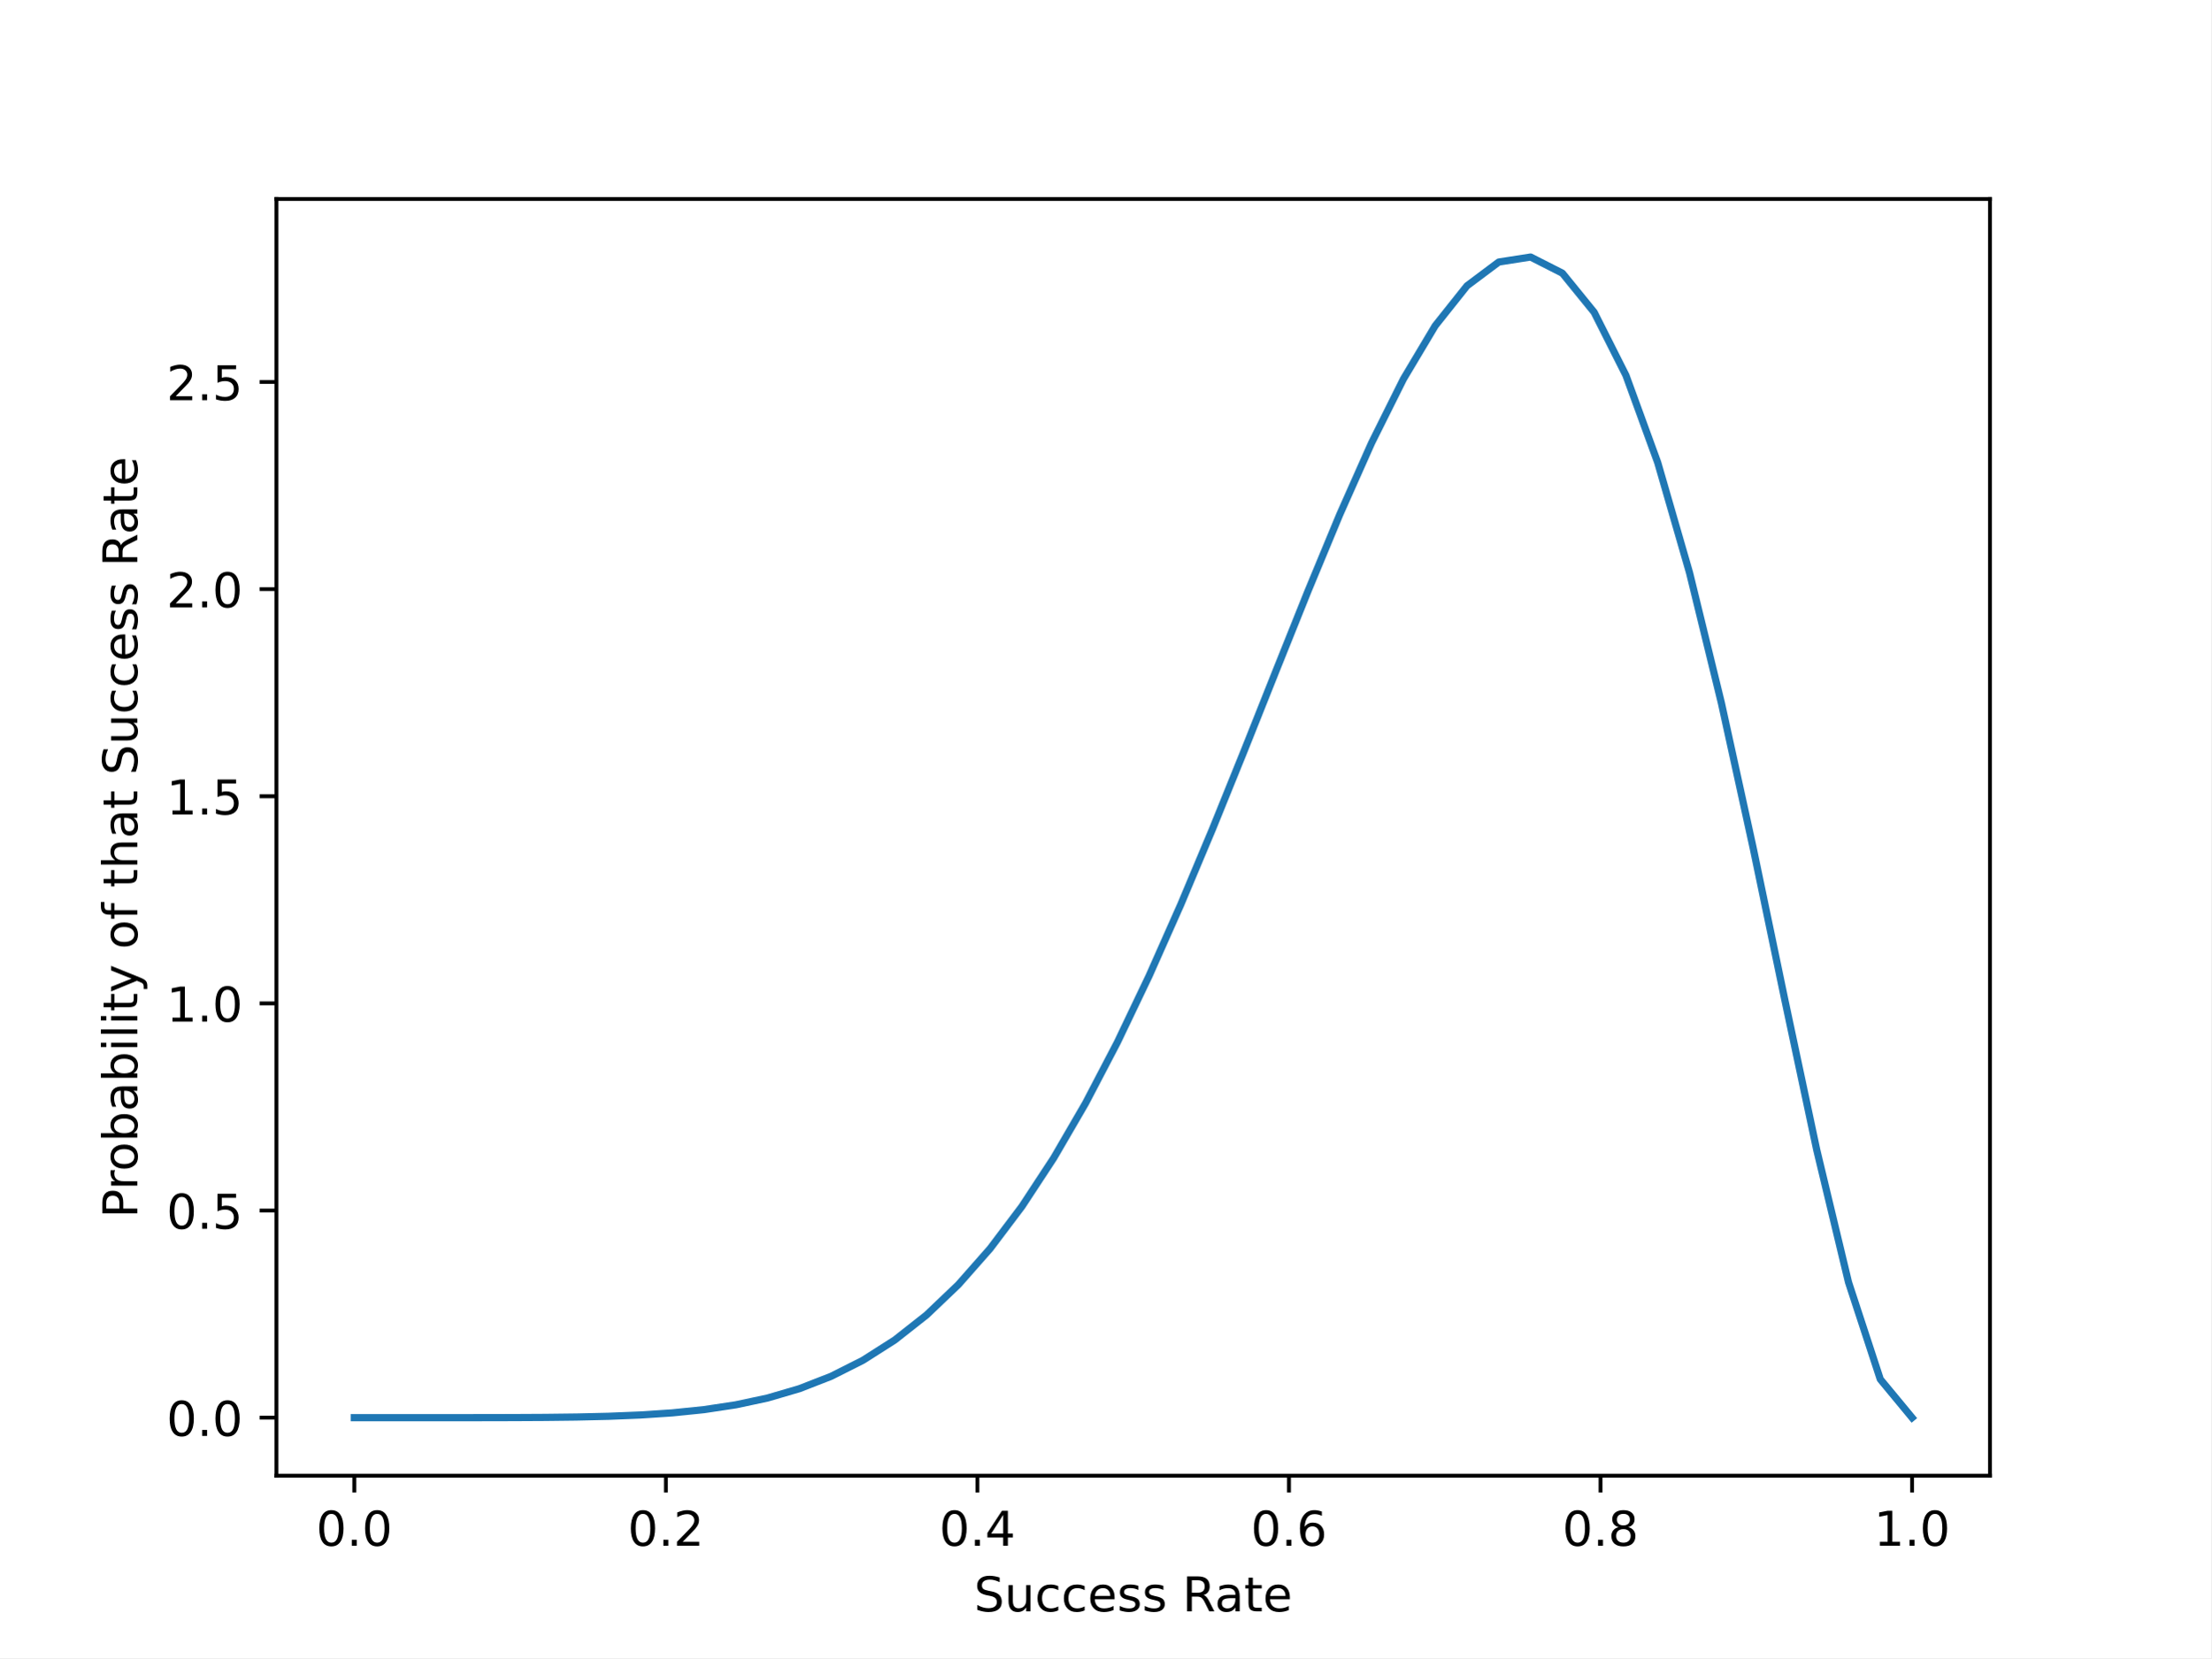
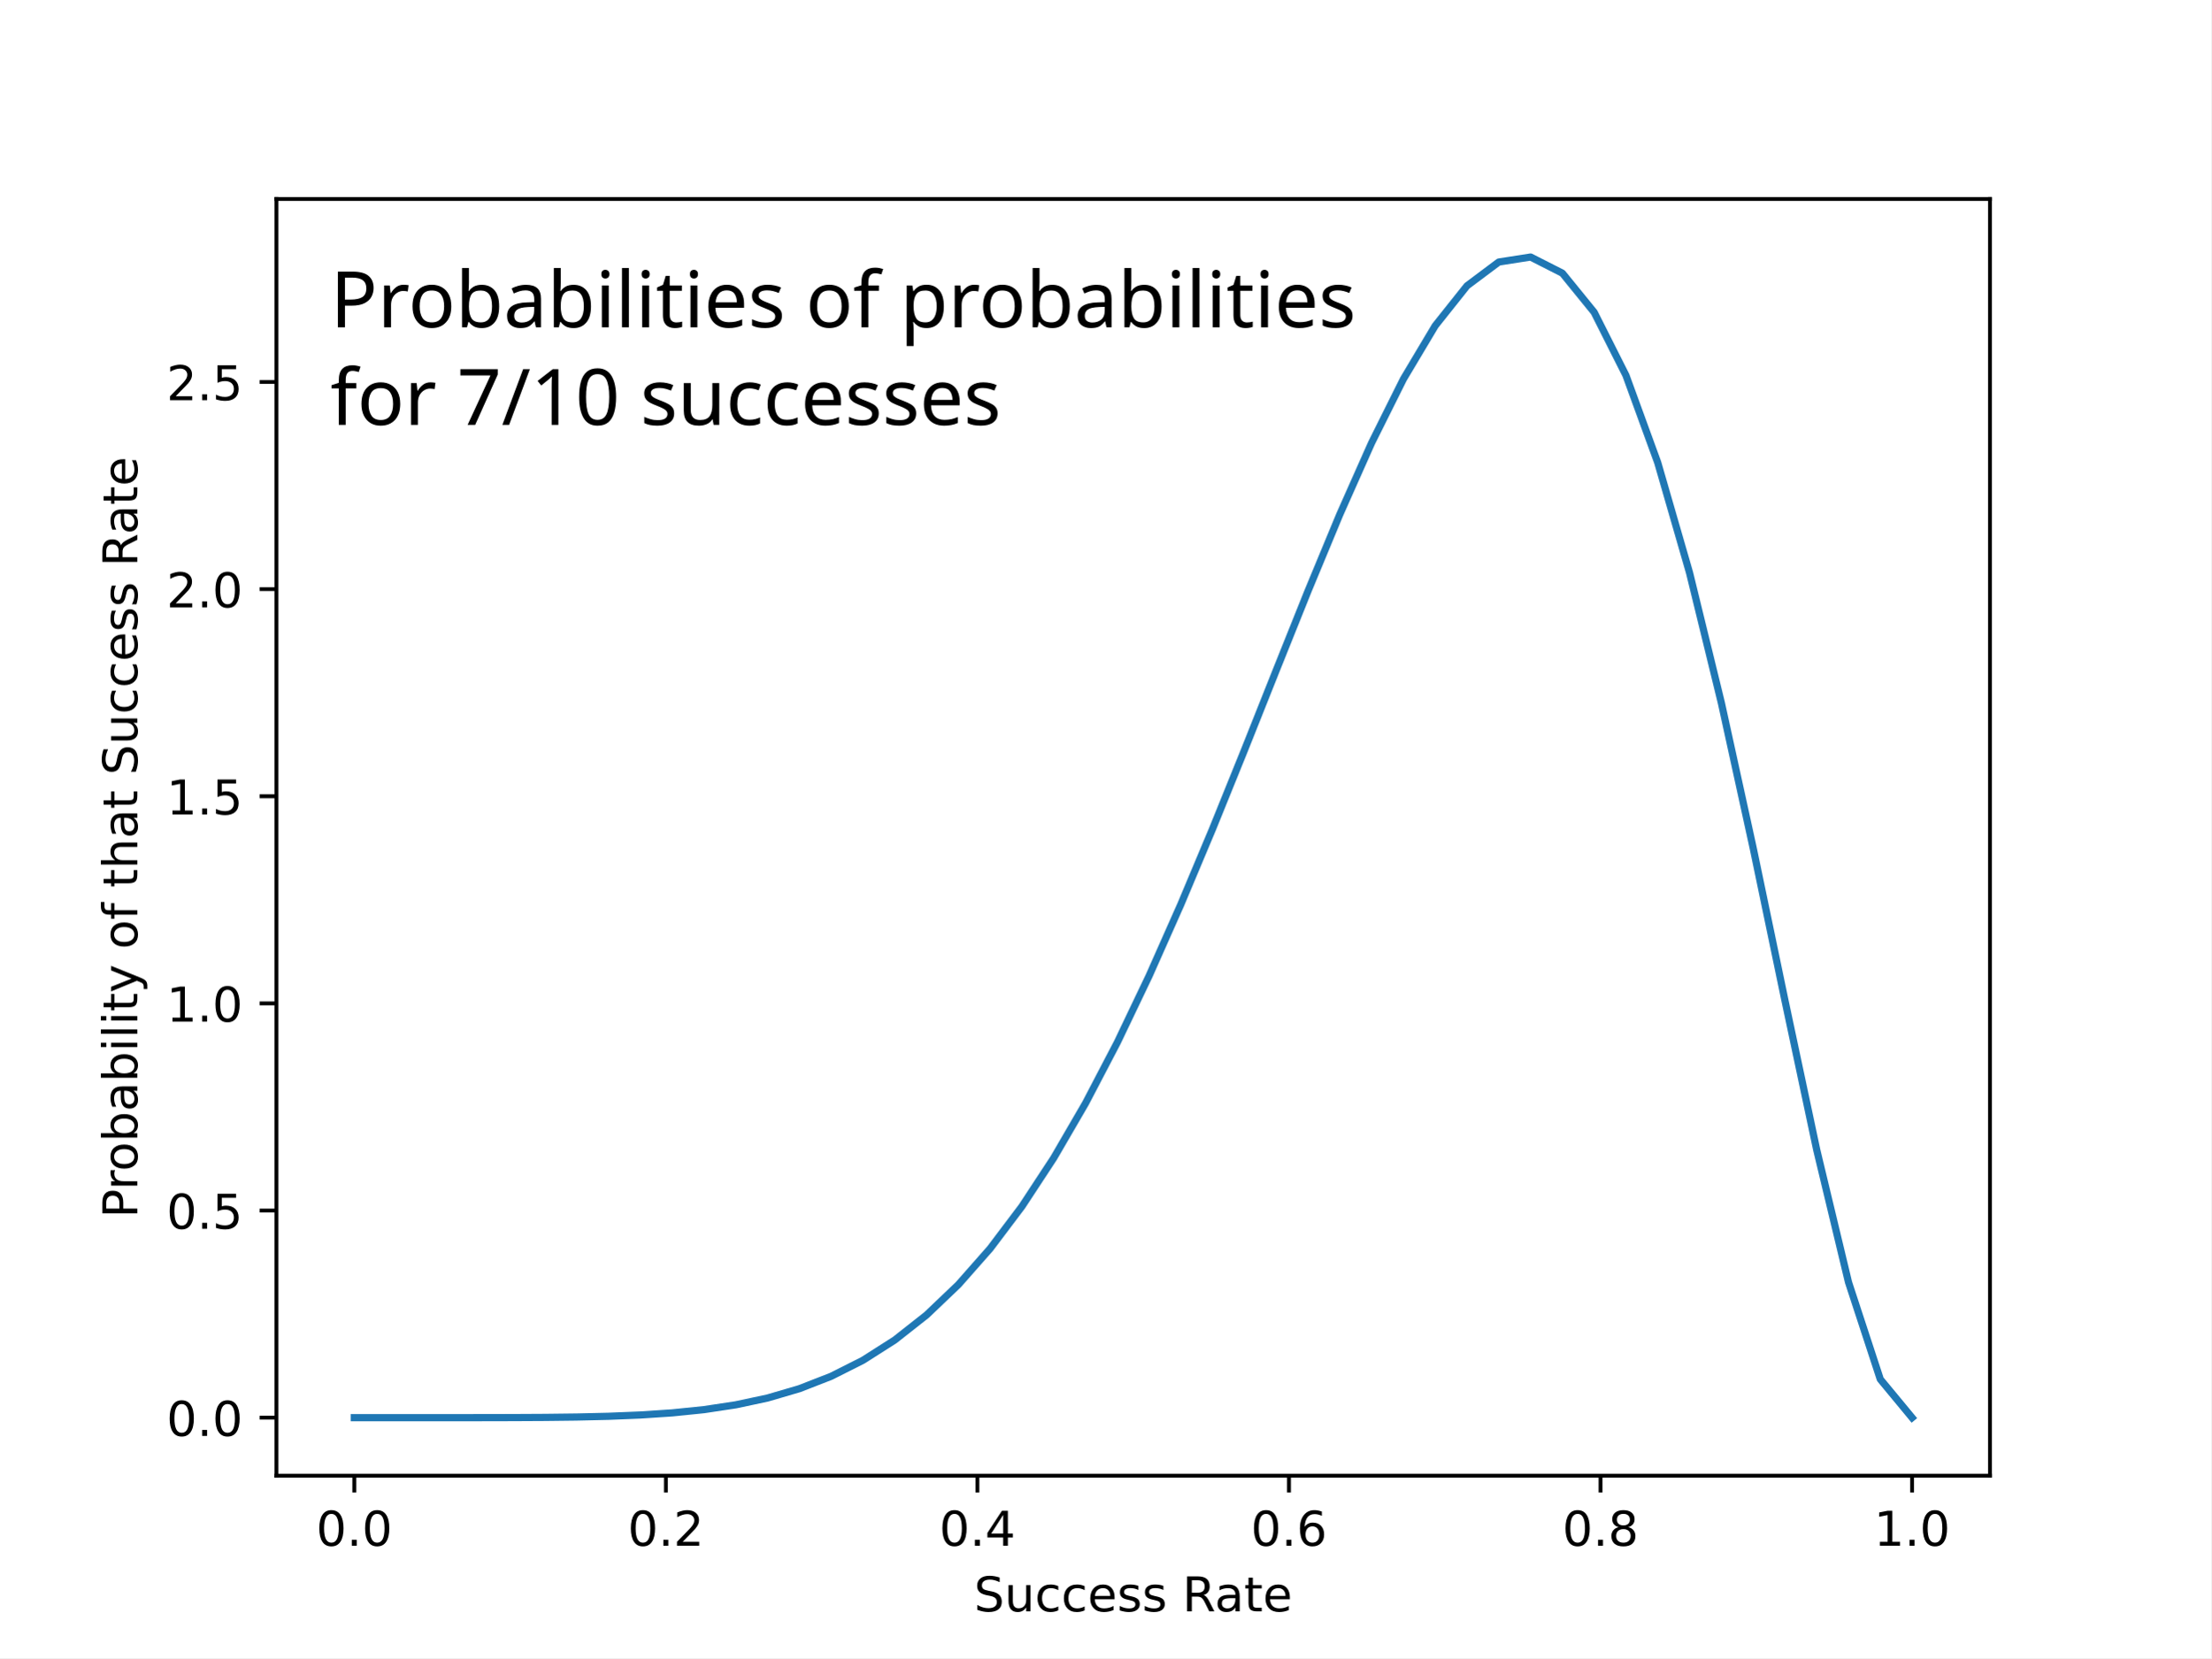
- <svg xmlns="http://www.w3.org/2000/svg" xmlns:xlink="http://www.w3.org/1999/xlink" width="460.8pt" height="345.6pt" viewBox="0 0 460.8 345.6" version="1.1">
-   <defs>
-     <style type="text/css">*{stroke-linejoin: round; stroke-linecap: butt}</style>
+ <svg xmlns="http://www.w3.org/2000/svg" xmlns:xlink="http://www.w3.org/1999/xlink" width="460.8pt" height="345.6pt" viewBox="0 0 460.8 345.6" version="1.1" id="svg97">
+   <defs id="defs1">
+     <style type="text/css" id="style1">*{stroke-linejoin: round; stroke-linecap: butt}</style>
  </defs>
  <g id="figure_1">
    <g id="patch_1">
-       <path d="M 0 345.6  L 460.8 345.6  L 460.8 0  L 0 0  z " style="fill: #ffffff" />
+       <path d="M 0 345.6  L 460.8 345.6  L 460.8 0  L 0 0  z " style="fill: #ffffff" id="path1" />
    </g>
    <g id="axes_1">
      <g id="patch_2">
-         <path d="M 57.6 307.584  L 414.72 307.584  L 414.72 41.472  L 57.6 41.472  z " style="fill: #ffffff" />
+         <path d="M 57.6 307.584  L 414.72 307.584  L 414.72 41.472  L 57.6 41.472  z " style="fill: #ffffff" id="path2" />
      </g>
      <g id="matplotlib.axis_1">
        <g id="xtick_1">
          <g id="line2d_1">
-             <defs>
-               <path id="m07828ac12e" d="M 0 0  L 0 3.5  " style="stroke: #000000; stroke-width: 0.8" />
+             <defs id="defs2">
+               <path id="m0aa35a097b" d="M 0 0  L 0 3.5  " style="stroke: #000000; stroke-width: 0.8" />
            </defs>
-             <g>
-               <use xlink:href="#m07828ac12e" x="73.833" y="307.584" style="stroke: #000000; stroke-width: 0.8" />
+             <g id="g2">
+               <use xlink:href="#m0aa35a097b" x="73.833" y="307.584" style="stroke: #000000; stroke-width: 0.8" id="use2" />
            </g>
          </g>
          <g id="text_1">
-             <g transform="translate(65.88116 322.1824) scale(0.1 -0.1)">
-               <defs>
+             <g transform="translate(65.88116 322.1824) scale(0.1 -0.1)" id="g5">
+               <defs id="defs3">
                <path id="DejaVuSans-30" d="M 2034 4250  Q 1547 4250 1301 3770  Q 1056 3291 1056 2328  Q 1056 1369 1301 889  Q 1547 409 2034 409  Q 2525 409 2770 889  Q 3016 1369 3016 2328  Q 3016 3291 2770 3770  Q 2525 4250 2034 4250  z M 2034 4750  Q 2819 4750 3233 4129  Q 3647 3509 3647 2328  Q 3647 1150 3233 529  Q 2819 -91 2034 -91  Q 1250 -91 836 529  Q 422 1150 422 2328  Q 422 3509 836 4129  Q 1250 4750 2034 4750  z " transform="scale(0.015625)" />
                <path id="DejaVuSans-2e" d="M 684 794  L 1344 794  L 1344 0  L 684 0  L 684 794  z " transform="scale(0.015625)" />
              </defs>
-               <use xlink:href="#DejaVuSans-30" />
-               <use xlink:href="#DejaVuSans-2e" transform="translate(63.62305 0)" />
-               <use xlink:href="#DejaVuSans-30" transform="translate(95.41016 0)" />
+               <use xlink:href="#DejaVuSans-30" id="use3" />
+               <use xlink:href="#DejaVuSans-2e" transform="translate(63.62305 0)" id="use4" />
+               <use xlink:href="#DejaVuSans-30" transform="translate(95.41016 0)" id="use5" />
            </g>
          </g>
        </g>
        <g id="xtick_2">
          <g id="line2d_2">
-             <g>
-               <use xlink:href="#m07828ac12e" x="138.764" y="307.584" style="stroke: #000000; stroke-width: 0.8" />
+             <g id="g6">
+               <use xlink:href="#m0aa35a097b" x="138.764" y="307.584" style="stroke: #000000; stroke-width: 0.8" id="use6" />
            </g>
          </g>
          <g id="text_2">
-             <g transform="translate(130.8121 322.1824) scale(0.1 -0.1)">
-               <defs>
+             <g transform="translate(130.8121 322.1824) scale(0.1 -0.1)" id="g9">
+               <defs id="defs6">
                <path id="DejaVuSans-32" d="M 1228 531  L 3431 531  L 3431 0  L 469 0  L 469 531  Q 828 903 1448 1529  Q 2069 2156 2228 2338  Q 2531 2678 2651 2914  Q 2772 3150 2772 3378  Q 2772 3750 2511 3984  Q 2250 4219 1831 4219  Q 1534 4219 1204 4116  Q 875 4013 500 3803  L 500 4441  Q 881 4594 1212 4672  Q 1544 4750 1819 4750  Q 2544 4750 2975 4387  Q 3406 4025 3406 3419  Q 3406 3131 3298 2873  Q 3191 2616 2906 2266  Q 2828 2175 2409 1742  Q 1991 1309 1228 531  z " transform="scale(0.015625)" />
              </defs>
-               <use xlink:href="#DejaVuSans-30" />
-               <use xlink:href="#DejaVuSans-2e" transform="translate(63.62305 0)" />
-               <use xlink:href="#DejaVuSans-32" transform="translate(95.41016 0)" />
+               <use xlink:href="#DejaVuSans-30" id="use7" />
+               <use xlink:href="#DejaVuSans-2e" transform="translate(63.62305 0)" id="use8" />
+               <use xlink:href="#DejaVuSans-32" transform="translate(95.41016 0)" id="use9" />
            </g>
          </g>
        </g>
        <g id="xtick_3">
          <g id="line2d_3">
-             <g>
-               <use xlink:href="#m07828ac12e" x="203.695" y="307.584" style="stroke: #000000; stroke-width: 0.8" />
+             <g id="g10">
+               <use xlink:href="#m0aa35a097b" x="203.695" y="307.584" style="stroke: #000000; stroke-width: 0.8" id="use10" />
            </g>
          </g>
          <g id="text_3">
-             <g transform="translate(195.743 322.1824) scale(0.1 -0.1)">
-               <defs>
+             <g transform="translate(195.743 322.1824) scale(0.1 -0.1)" id="g13">
+               <defs id="defs10">
                <path id="DejaVuSans-34" d="M 2419 4116  L 825 1625  L 2419 1625  L 2419 4116  z M 2253 4666  L 3047 4666  L 3047 1625  L 3713 1625  L 3713 1100  L 3047 1100  L 3047 0  L 2419 0  L 2419 1100  L 313 1100  L 313 1709  L 2253 4666  z " transform="scale(0.015625)" />
              </defs>
-               <use xlink:href="#DejaVuSans-30" />
-               <use xlink:href="#DejaVuSans-2e" transform="translate(63.62305 0)" />
-               <use xlink:href="#DejaVuSans-34" transform="translate(95.41016 0)" />
+               <use xlink:href="#DejaVuSans-30" id="use11" />
+               <use xlink:href="#DejaVuSans-2e" transform="translate(63.62305 0)" id="use12" />
+               <use xlink:href="#DejaVuSans-34" transform="translate(95.41016 0)" id="use13" />
            </g>
          </g>
        </g>
        <g id="xtick_4">
          <g id="line2d_4">
-             <g>
-               <use xlink:href="#m07828ac12e" x="268.625" y="307.584" style="stroke: #000000; stroke-width: 0.8" />
+             <g id="g14">
+               <use xlink:href="#m0aa35a097b" x="268.625" y="307.584" style="stroke: #000000; stroke-width: 0.8" id="use14" />
            </g>
          </g>
          <g id="text_4">
-             <g transform="translate(260.6739 322.1824) scale(0.1 -0.1)">
-               <defs>
+             <g transform="translate(260.6739 322.1824) scale(0.1 -0.1)" id="g17">
+               <defs id="defs14">
                <path id="DejaVuSans-36" d="M 2113 2584  Q 1688 2584 1439 2293  Q 1191 2003 1191 1497  Q 1191 994 1439 701  Q 1688 409 2113 409  Q 2538 409 2786 701  Q 3034 994 3034 1497  Q 3034 2003 2786 2293  Q 2538 2584 2113 2584  z M 3366 4563  L 3366 3988  Q 3128 4100 2886 4159  Q 2644 4219 2406 4219  Q 1781 4219 1451 3797  Q 1122 3375 1075 2522  Q 1259 2794 1537 2939  Q 1816 3084 2150 3084  Q 2853 3084 3261 2657  Q 3669 2231 3669 1497  Q 3669 778 3244 343  Q 2819 -91 2113 -91  Q 1303 -91 875 529  Q 447 1150 447 2328  Q 447 3434 972 4092  Q 1497 4750 2381 4750  Q 2619 4750 2861 4703  Q 3103 4656 3366 4563  z " transform="scale(0.015625)" />
              </defs>
-               <use xlink:href="#DejaVuSans-30" />
-               <use xlink:href="#DejaVuSans-2e" transform="translate(63.62305 0)" />
-               <use xlink:href="#DejaVuSans-36" transform="translate(95.41016 0)" />
+               <use xlink:href="#DejaVuSans-30" id="use15" />
+               <use xlink:href="#DejaVuSans-2e" transform="translate(63.62305 0)" id="use16" />
+               <use xlink:href="#DejaVuSans-36" transform="translate(95.41016 0)" id="use17" />
            </g>
          </g>
        </g>
        <g id="xtick_5">
          <g id="line2d_5">
-             <g>
-               <use xlink:href="#m07828ac12e" x="333.556" y="307.584" style="stroke: #000000; stroke-width: 0.8" />
+             <g id="g18">
+               <use xlink:href="#m0aa35a097b" x="333.556" y="307.584" style="stroke: #000000; stroke-width: 0.8" id="use18" />
            </g>
          </g>
          <g id="text_5">
-             <g transform="translate(325.6048 322.1824) scale(0.1 -0.1)">
-               <defs>
+             <g transform="translate(325.6048 322.1824) scale(0.1 -0.1)" id="g21">
+               <defs id="defs18">
                <path id="DejaVuSans-38" d="M 2034 2216  Q 1584 2216 1326 1975  Q 1069 1734 1069 1313  Q 1069 891 1326 650  Q 1584 409 2034 409  Q 2484 409 2743 651  Q 3003 894 3003 1313  Q 3003 1734 2745 1975  Q 2488 2216 2034 2216  z M 1403 2484  Q 997 2584 770 2862  Q 544 3141 544 3541  Q 544 4100 942 4425  Q 1341 4750 2034 4750  Q 2731 4750 3128 4425  Q 3525 4100 3525 3541  Q 3525 3141 3298 2862  Q 3072 2584 2669 2484  Q 3125 2378 3379 2068  Q 3634 1759 3634 1313  Q 3634 634 3220 271  Q 2806 -91 2034 -91  Q 1263 -91 848 271  Q 434 634 434 1313  Q 434 1759 690 2068  Q 947 2378 1403 2484  z M 1172 3481  Q 1172 3119 1398 2916  Q 1625 2713 2034 2713  Q 2441 2713 2670 2916  Q 2900 3119 2900 3481  Q 2900 3844 2670 4047  Q 2441 4250 2034 4250  Q 1625 4250 1398 4047  Q 1172 3844 1172 3481  z " transform="scale(0.015625)" />
              </defs>
-               <use xlink:href="#DejaVuSans-30" />
-               <use xlink:href="#DejaVuSans-2e" transform="translate(63.62305 0)" />
-               <use xlink:href="#DejaVuSans-38" transform="translate(95.41016 0)" />
+               <use xlink:href="#DejaVuSans-30" id="use19" />
+               <use xlink:href="#DejaVuSans-2e" transform="translate(63.62305 0)" id="use20" />
+               <use xlink:href="#DejaVuSans-38" transform="translate(95.41016 0)" id="use21" />
            </g>
          </g>
        </g>
        <g id="xtick_6">
          <g id="line2d_6">
-             <g>
-               <use xlink:href="#m07828ac12e" x="398.487" y="307.584" style="stroke: #000000; stroke-width: 0.8" />
+             <g id="g22">
+               <use xlink:href="#m0aa35a097b" x="398.487" y="307.584" style="stroke: #000000; stroke-width: 0.8" id="use22" />
            </g>
          </g>
          <g id="text_6">
-             <g transform="translate(390.5357 322.1824) scale(0.1 -0.1)">
-               <defs>
+             <g transform="translate(390.5357 322.1824) scale(0.1 -0.1)" id="g25">
+               <defs id="defs22">
                <path id="DejaVuSans-31" d="M 794 531  L 1825 531  L 1825 4091  L 703 3866  L 703 4441  L 1819 4666  L 2450 4666  L 2450 531  L 3481 531  L 3481 0  L 794 0  L 794 531  z " transform="scale(0.015625)" />
              </defs>
-               <use xlink:href="#DejaVuSans-31" />
-               <use xlink:href="#DejaVuSans-2e" transform="translate(63.62305 0)" />
-               <use xlink:href="#DejaVuSans-30" transform="translate(95.41016 0)" />
+               <use xlink:href="#DejaVuSans-31" id="use23" />
+               <use xlink:href="#DejaVuSans-2e" transform="translate(63.62305 0)" id="use24" />
+               <use xlink:href="#DejaVuSans-30" transform="translate(95.41016 0)" id="use25" />
            </g>
          </g>
        </g>
        <g id="text_7">
-           <g transform="translate(202.9811 335.8606) scale(0.1 -0.1)">
-             <defs>
+           <g transform="translate(202.9811 335.8606) scale(0.1 -0.1)" id="g37">
+             <defs id="defs25">
              <path id="DejaVuSans-53" d="M 3425 4513  L 3425 3897  Q 3066 4069 2747 4153  Q 2428 4238 2131 4238  Q 1616 4238 1336 4038  Q 1056 3838 1056 3469  Q 1056 3159 1242 3001  Q 1428 2844 1947 2747  L 2328 2669  Q 3034 2534 3370 2195  Q 3706 1856 3706 1288  Q 3706 609 3251 259  Q 2797 -91 1919 -91  Q 1588 -91 1214 -16  Q 841 59 441 206  L 441 856  Q 825 641 1194 531  Q 1563 422 1919 422  Q 2459 422 2753 634  Q 3047 847 3047 1241  Q 3047 1584 2836 1778  Q 2625 1972 2144 2069  L 1759 2144  Q 1053 2284 737 2584  Q 422 2884 422 3419  Q 422 4038 858 4394  Q 1294 4750 2059 4750  Q 2388 4750 2728 4690  Q 3069 4631 3425 4513  z " transform="scale(0.015625)" />
              <path id="DejaVuSans-75" d="M 544 1381  L 544 3500  L 1119 3500  L 1119 1403  Q 1119 906 1312 657  Q 1506 409 1894 409  Q 2359 409 2629 706  Q 2900 1003 2900 1516  L 2900 3500  L 3475 3500  L 3475 0  L 2900 0  L 2900 538  Q 2691 219 2414 64  Q 2138 -91 1772 -91  Q 1169 -91 856 284  Q 544 659 544 1381  z M 1991 3584  L 1991 3584  z " transform="scale(0.015625)" />
              <path id="DejaVuSans-63" d="M 3122 3366  L 3122 2828  Q 2878 2963 2633 3030  Q 2388 3097 2138 3097  Q 1578 3097 1268 2742  Q 959 2388 959 1747  Q 959 1106 1268 751  Q 1578 397 2138 397  Q 2388 397 2633 464  Q 2878 531 3122 666  L 3122 134  Q 2881 22 2623 -34  Q 2366 -91 2075 -91  Q 1284 -91 818 406  Q 353 903 353 1747  Q 353 2603 823 3093  Q 1294 3584 2113 3584  Q 2378 3584 2631 3529  Q 2884 3475 3122 3366  z " transform="scale(0.015625)" />
              <path id="DejaVuSans-65" d="M 3597 1894  L 3597 1613  L 953 1613  Q 991 1019 1311 708  Q 1631 397 2203 397  Q 2534 397 2845 478  Q 3156 559 3463 722  L 3463 178  Q 3153 47 2828 -22  Q 2503 -91 2169 -91  Q 1331 -91 842 396  Q 353 884 353 1716  Q 353 2575 817 3079  Q 1281 3584 2069 3584  Q 2775 3584 3186 3129  Q 3597 2675 3597 1894  z M 3022 2063  Q 3016 2534 2758 2815  Q 2500 3097 2075 3097  Q 1594 3097 1305 2825  Q 1016 2553 972 2059  L 3022 2063  z " transform="scale(0.015625)" />
              <path id="DejaVuSans-73" d="M 2834 3397  L 2834 2853  Q 2591 2978 2328 3040  Q 2066 3103 1784 3103  Q 1356 3103 1142 2972  Q 928 2841 928 2578  Q 928 2378 1081 2264  Q 1234 2150 1697 2047  L 1894 2003  Q 2506 1872 2764 1633  Q 3022 1394 3022 966  Q 3022 478 2636 193  Q 2250 -91 1575 -91  Q 1294 -91 989 -36  Q 684 19 347 128  L 347 722  Q 666 556 975 473  Q 1284 391 1588 391  Q 1994 391 2212 530  Q 2431 669 2431 922  Q 2431 1156 2273 1281  Q 2116 1406 1581 1522  L 1381 1569  Q 847 1681 609 1914  Q 372 2147 372 2553  Q 372 3047 722 3315  Q 1072 3584 1716 3584  Q 2034 3584 2315 3537  Q 2597 3491 2834 3397  z " transform="scale(0.015625)" />
              <path id="DejaVuSans-20" transform="scale(0.015625)" />
              <path id="DejaVuSans-52" d="M 2841 2188  Q 3044 2119 3236 1894  Q 3428 1669 3622 1275  L 4263 0  L 3584 0  L 2988 1197  Q 2756 1666 2539 1819  Q 2322 1972 1947 1972  L 1259 1972  L 1259 0  L 628 0  L 628 4666  L 2053 4666  Q 2853 4666 3247 4331  Q 3641 3997 3641 3322  Q 3641 2881 3436 2590  Q 3231 2300 2841 2188  z M 1259 4147  L 1259 2491  L 2053 2491  Q 2509 2491 2742 2702  Q 2975 2913 2975 3322  Q 2975 3731 2742 3939  Q 2509 4147 2053 4147  L 1259 4147  z " transform="scale(0.015625)" />
              <path id="DejaVuSans-61" d="M 2194 1759  Q 1497 1759 1228 1600  Q 959 1441 959 1056  Q 959 750 1161 570  Q 1363 391 1709 391  Q 2188 391 2477 730  Q 2766 1069 2766 1631  L 2766 1759  L 2194 1759  z M 3341 1997  L 3341 0  L 2766 0  L 2766 531  Q 2569 213 2275 61  Q 1981 -91 1556 -91  Q 1019 -91 701 211  Q 384 513 384 1019  Q 384 1609 779 1909  Q 1175 2209 1959 2209  L 2766 2209  L 2766 2266  Q 2766 2663 2505 2880  Q 2244 3097 1772 3097  Q 1472 3097 1187 3025  Q 903 2953 641 2809  L 641 3341  Q 956 3463 1253 3523  Q 1550 3584 1831 3584  Q 2591 3584 2966 3190  Q 3341 2797 3341 1997  z " transform="scale(0.015625)" />
              <path id="DejaVuSans-74" d="M 1172 4494  L 1172 3500  L 2356 3500  L 2356 3053  L 1172 3053  L 1172 1153  Q 1172 725 1289 603  Q 1406 481 1766 481  L 2356 481  L 2356 0  L 1766 0  Q 1100 0 847 248  Q 594 497 594 1153  L 594 3053  L 172 3053  L 172 3500  L 594 3500  L 594 4494  L 1172 4494  z " transform="scale(0.015625)" />
            </defs>
-             <use xlink:href="#DejaVuSans-53" />
-             <use xlink:href="#DejaVuSans-75" transform="translate(63.47656 0)" />
-             <use xlink:href="#DejaVuSans-63" transform="translate(126.8555 0)" />
-             <use xlink:href="#DejaVuSans-63" transform="translate(181.8359 0)" />
-             <use xlink:href="#DejaVuSans-65" transform="translate(236.8164 0)" />
-             <use xlink:href="#DejaVuSans-73" transform="translate(298.3398 0)" />
-             <use xlink:href="#DejaVuSans-73" transform="translate(350.4395 0)" />
-             <use xlink:href="#DejaVuSans-20" transform="translate(402.5391 0)" />
-             <use xlink:href="#DejaVuSans-52" transform="translate(434.3262 0)" />
-             <use xlink:href="#DejaVuSans-61" transform="translate(501.5586 0)" />
-             <use xlink:href="#DejaVuSans-74" transform="translate(562.8379 0)" />
-             <use xlink:href="#DejaVuSans-65" transform="translate(602.0469 0)" />
+             <use xlink:href="#DejaVuSans-53" id="use26" />
+             <use xlink:href="#DejaVuSans-75" transform="translate(63.47656 0)" id="use27" />
+             <use xlink:href="#DejaVuSans-63" transform="translate(126.8555 0)" id="use28" />
+             <use xlink:href="#DejaVuSans-63" transform="translate(181.8359 0)" id="use29" />
+             <use xlink:href="#DejaVuSans-65" transform="translate(236.8164 0)" id="use30" />
+             <use xlink:href="#DejaVuSans-73" transform="translate(298.3398 0)" id="use31" />
+             <use xlink:href="#DejaVuSans-73" transform="translate(350.4395 0)" id="use32" />
+             <use xlink:href="#DejaVuSans-20" transform="translate(402.5391 0)" id="use33" />
+             <use xlink:href="#DejaVuSans-52" transform="translate(434.3262 0)" id="use34" />
+             <use xlink:href="#DejaVuSans-61" transform="translate(501.5586 0)" id="use35" />
+             <use xlink:href="#DejaVuSans-74" transform="translate(562.8379 0)" id="use36" />
+             <use xlink:href="#DejaVuSans-65" transform="translate(602.0469 0)" id="use37" />
          </g>
        </g>
      </g>
      <g id="matplotlib.axis_2">
        <g id="ytick_1">
          <g id="line2d_7">
-             <defs>
-               <path id="m0401e1ba5f" d="M 0 0  L -3.5 0  " style="stroke: #000000; stroke-width: 0.8" />
+             <defs id="defs37">
+               <path id="mfefdcfdc97" d="M 0 0  L -3.5 0  " style="stroke: #000000; stroke-width: 0.8" />
            </defs>
-             <g>
-               <use xlink:href="#m0401e1ba5f" x="57.6" y="295.488" style="stroke: #000000; stroke-width: 0.8" />
+             <g id="g38">
+               <use xlink:href="#mfefdcfdc97" x="57.6" y="295.488" style="stroke: #000000; stroke-width: 0.8" id="use38" />
            </g>
          </g>
          <g id="text_8">
-             <g transform="translate(34.69687 299.2872) scale(0.1 -0.1)">
-               <use xlink:href="#DejaVuSans-30" />
-               <use xlink:href="#DejaVuSans-2e" transform="translate(63.62305 0)" />
-               <use xlink:href="#DejaVuSans-30" transform="translate(95.41016 0)" />
+             <g transform="translate(34.69687 299.2872) scale(0.1 -0.1)" id="g41">
+               <use xlink:href="#DejaVuSans-30" id="use39" />
+               <use xlink:href="#DejaVuSans-2e" transform="translate(63.62305 0)" id="use40" />
+               <use xlink:href="#DejaVuSans-30" transform="translate(95.41016 0)" id="use41" />
            </g>
          </g>
        </g>
        <g id="ytick_2">
          <g id="line2d_8">
-             <g>
-               <use xlink:href="#m0401e1ba5f" x="57.6" y="252.313" style="stroke: #000000; stroke-width: 0.8" />
+             <g id="g42">
+               <use xlink:href="#mfefdcfdc97" x="57.6" y="252.313" style="stroke: #000000; stroke-width: 0.8" id="use42" />
            </g>
          </g>
          <g id="text_9">
-             <g transform="translate(34.69687 256.1118) scale(0.1 -0.1)">
-               <defs>
+             <g transform="translate(34.69687 256.1118) scale(0.1 -0.1)" id="g45">
+               <defs id="defs42">
                <path id="DejaVuSans-35" d="M 691 4666  L 3169 4666  L 3169 4134  L 1269 4134  L 1269 2991  Q 1406 3038 1543 3061  Q 1681 3084 1819 3084  Q 2600 3084 3056 2656  Q 3513 2228 3513 1497  Q 3513 744 3044 326  Q 2575 -91 1722 -91  Q 1428 -91 1123 -41  Q 819 9 494 109  L 494 744  Q 775 591 1075 516  Q 1375 441 1709 441  Q 2250 441 2565 725  Q 2881 1009 2881 1497  Q 2881 1984 2565 2268  Q 2250 2553 1709 2553  Q 1456 2553 1204 2497  Q 953 2441 691 2322  L 691 4666  z " transform="scale(0.015625)" />
              </defs>
-               <use xlink:href="#DejaVuSans-30" />
-               <use xlink:href="#DejaVuSans-2e" transform="translate(63.62305 0)" />
-               <use xlink:href="#DejaVuSans-35" transform="translate(95.41016 0)" />
+               <use xlink:href="#DejaVuSans-30" id="use43" />
+               <use xlink:href="#DejaVuSans-2e" transform="translate(63.62305 0)" id="use44" />
+               <use xlink:href="#DejaVuSans-35" transform="translate(95.41016 0)" id="use45" />
            </g>
          </g>
        </g>
        <g id="ytick_3">
          <g id="line2d_9">
-             <g>
-               <use xlink:href="#m0401e1ba5f" x="57.6" y="209.137" style="stroke: #000000; stroke-width: 0.8" />
+             <g id="g46">
+               <use xlink:href="#mfefdcfdc97" x="57.6" y="209.137" style="stroke: #000000; stroke-width: 0.8" id="use46" />
            </g>
          </g>
          <g id="text_10">
-             <g transform="translate(34.69687 212.9363) scale(0.1 -0.1)">
-               <use xlink:href="#DejaVuSans-31" />
-               <use xlink:href="#DejaVuSans-2e" transform="translate(63.62305 0)" />
-               <use xlink:href="#DejaVuSans-30" transform="translate(95.41016 0)" />
+             <g transform="translate(34.69687 212.9363) scale(0.1 -0.1)" id="g49">
+               <use xlink:href="#DejaVuSans-31" id="use47" />
+               <use xlink:href="#DejaVuSans-2e" transform="translate(63.62305 0)" id="use48" />
+               <use xlink:href="#DejaVuSans-30" transform="translate(95.41016 0)" id="use49" />
            </g>
          </g>
        </g>
        <g id="ytick_4">
          <g id="line2d_10">
-             <g>
-               <use xlink:href="#m0401e1ba5f" x="57.6" y="165.962" style="stroke: #000000; stroke-width: 0.8" />
+             <g id="g50">
+               <use xlink:href="#mfefdcfdc97" x="57.6" y="165.962" style="stroke: #000000; stroke-width: 0.8" id="use50" />
            </g>
          </g>
          <g id="text_11">
-             <g transform="translate(34.69687 169.7608) scale(0.1 -0.1)">
-               <use xlink:href="#DejaVuSans-31" />
-               <use xlink:href="#DejaVuSans-2e" transform="translate(63.62305 0)" />
-               <use xlink:href="#DejaVuSans-35" transform="translate(95.41016 0)" />
+             <g transform="translate(34.69687 169.7608) scale(0.1 -0.1)" id="g53">
+               <use xlink:href="#DejaVuSans-31" id="use51" />
+               <use xlink:href="#DejaVuSans-2e" transform="translate(63.62305 0)" id="use52" />
+               <use xlink:href="#DejaVuSans-35" transform="translate(95.41016 0)" id="use53" />
            </g>
          </g>
        </g>
        <g id="ytick_5">
          <g id="line2d_11">
-             <g>
-               <use xlink:href="#m0401e1ba5f" x="57.6" y="122.786" style="stroke: #000000; stroke-width: 0.8" />
+             <g id="g54">
+               <use xlink:href="#mfefdcfdc97" x="57.6" y="122.786" style="stroke: #000000; stroke-width: 0.8" id="use54" />
            </g>
          </g>
          <g id="text_12">
-             <g transform="translate(34.69687 126.5854) scale(0.1 -0.1)">
-               <use xlink:href="#DejaVuSans-32" />
-               <use xlink:href="#DejaVuSans-2e" transform="translate(63.62305 0)" />
-               <use xlink:href="#DejaVuSans-30" transform="translate(95.41016 0)" />
+             <g transform="translate(34.69687 126.5854) scale(0.1 -0.1)" id="g57">
+               <use xlink:href="#DejaVuSans-32" id="use55" />
+               <use xlink:href="#DejaVuSans-2e" transform="translate(63.62305 0)" id="use56" />
+               <use xlink:href="#DejaVuSans-30" transform="translate(95.41016 0)" id="use57" />
            </g>
          </g>
        </g>
        <g id="ytick_6">
          <g id="line2d_12">
-             <g>
-               <use xlink:href="#m0401e1ba5f" x="57.6" y="79.611" style="stroke: #000000; stroke-width: 0.8" />
+             <g id="g58">
+               <use xlink:href="#mfefdcfdc97" x="57.6" y="79.611" style="stroke: #000000; stroke-width: 0.8" id="use58" />
            </g>
          </g>
          <g id="text_13">
-             <g transform="translate(34.69687 83.40989) scale(0.1 -0.1)">
-               <use xlink:href="#DejaVuSans-32" />
-               <use xlink:href="#DejaVuSans-2e" transform="translate(63.62305 0)" />
-               <use xlink:href="#DejaVuSans-35" transform="translate(95.41016 0)" />
+             <g transform="translate(34.69687 83.40989) scale(0.1 -0.1)" id="g61">
+               <use xlink:href="#DejaVuSans-32" id="use59" />
+               <use xlink:href="#DejaVuSans-2e" transform="translate(63.62305 0)" id="use60" />
+               <use xlink:href="#DejaVuSans-35" transform="translate(95.41016 0)" id="use61" />
            </g>
          </g>
        </g>
        <g id="text_14">
-           <g transform="translate(28.61719 253.8757) rotate(-90) scale(0.1 -0.1)">
-             <defs>
+           <g transform="translate(28.61719 253.8757) rotate(-90) scale(0.1 -0.1)" id="g93">
+             <defs id="defs61">
              <path id="DejaVuSans-50" d="M 1259 4147  L 1259 2394  L 2053 2394  Q 2494 2394 2734 2622  Q 2975 2850 2975 3272  Q 2975 3691 2734 3919  Q 2494 4147 2053 4147  L 1259 4147  z M 628 4666  L 2053 4666  Q 2838 4666 3239 4311  Q 3641 3956 3641 3272  Q 3641 2581 3239 2228  Q 2838 1875 2053 1875  L 1259 1875  L 1259 0  L 628 0  L 628 4666  z " transform="scale(0.015625)" />
              <path id="DejaVuSans-72" d="M 2631 2963  Q 2534 3019 2420 3045  Q 2306 3072 2169 3072  Q 1681 3072 1420 2755  Q 1159 2438 1159 1844  L 1159 0  L 581 0  L 581 3500  L 1159 3500  L 1159 2956  Q 1341 3275 1631 3429  Q 1922 3584 2338 3584  Q 2397 3584 2469 3576  Q 2541 3569 2628 3553  L 2631 2963  z " transform="scale(0.015625)" />
              <path id="DejaVuSans-6f" d="M 1959 3097  Q 1497 3097 1228 2736  Q 959 2375 959 1747  Q 959 1119 1226 758  Q 1494 397 1959 397  Q 2419 397 2687 759  Q 2956 1122 2956 1747  Q 2956 2369 2687 2733  Q 2419 3097 1959 3097  z M 1959 3584  Q 2709 3584 3137 3096  Q 3566 2609 3566 1747  Q 3566 888 3137 398  Q 2709 -91 1959 -91  Q 1206 -91 779 398  Q 353 888 353 1747  Q 353 2609 779 3096  Q 1206 3584 1959 3584  z " transform="scale(0.015625)" />
              <path id="DejaVuSans-62" d="M 3116 1747  Q 3116 2381 2855 2742  Q 2594 3103 2138 3103  Q 1681 3103 1420 2742  Q 1159 2381 1159 1747  Q 1159 1113 1420 752  Q 1681 391 2138 391  Q 2594 391 2855 752  Q 3116 1113 3116 1747  z M 1159 2969  Q 1341 3281 1617 3432  Q 1894 3584 2278 3584  Q 2916 3584 3314 3078  Q 3713 2572 3713 1747  Q 3713 922 3314 415  Q 2916 -91 2278 -91  Q 1894 -91 1617 61  Q 1341 213 1159 525  L 1159 0  L 581 0  L 581 4863  L 1159 4863  L 1159 2969  z " transform="scale(0.015625)" />
              <path id="DejaVuSans-69" d="M 603 3500  L 1178 3500  L 1178 0  L 603 0  L 603 3500  z M 603 4863  L 1178 4863  L 1178 4134  L 603 4134  L 603 4863  z " transform="scale(0.015625)" />
              <path id="DejaVuSans-6c" d="M 603 4863  L 1178 4863  L 1178 0  L 603 0  L 603 4863  z " transform="scale(0.015625)" />
              <path id="DejaVuSans-79" d="M 2059 -325  Q 1816 -950 1584 -1140  Q 1353 -1331 966 -1331  L 506 -1331  L 506 -850  L 844 -850  Q 1081 -850 1212 -737  Q 1344 -625 1503 -206  L 1606 56  L 191 3500  L 800 3500  L 1894 763  L 2988 3500  L 3597 3500  L 2059 -325  z " transform="scale(0.015625)" />
              <path id="DejaVuSans-66" d="M 2375 4863  L 2375 4384  L 1825 4384  Q 1516 4384 1395 4259  Q 1275 4134 1275 3809  L 1275 3500  L 2222 3500  L 2222 3053  L 1275 3053  L 1275 0  L 697 0  L 697 3053  L 147 3053  L 147 3500  L 697 3500  L 697 3744  Q 697 4328 969 4595  Q 1241 4863 1831 4863  L 2375 4863  z " transform="scale(0.015625)" />
              <path id="DejaVuSans-68" d="M 3513 2113  L 3513 0  L 2938 0  L 2938 2094  Q 2938 2591 2744 2837  Q 2550 3084 2163 3084  Q 1697 3084 1428 2787  Q 1159 2491 1159 1978  L 1159 0  L 581 0  L 581 4863  L 1159 4863  L 1159 2956  Q 1366 3272 1645 3428  Q 1925 3584 2291 3584  Q 2894 3584 3203 3211  Q 3513 2838 3513 2113  z " transform="scale(0.015625)" />
            </defs>
-             <use xlink:href="#DejaVuSans-50" />
-             <use xlink:href="#DejaVuSans-72" transform="translate(58.55273 0)" />
-             <use xlink:href="#DejaVuSans-6f" transform="translate(97.41602 0)" />
-             <use xlink:href="#DejaVuSans-62" transform="translate(158.5977 0)" />
-             <use xlink:href="#DejaVuSans-61" transform="translate(222.0742 0)" />
-             <use xlink:href="#DejaVuSans-62" transform="translate(283.3535 0)" />
-             <use xlink:href="#DejaVuSans-69" transform="translate(346.8301 0)" />
-             <use xlink:href="#DejaVuSans-6c" transform="translate(374.6133 0)" />
-             <use xlink:href="#DejaVuSans-69" transform="translate(402.3965 0)" />
-             <use xlink:href="#DejaVuSans-74" transform="translate(430.1797 0)" />
-             <use xlink:href="#DejaVuSans-79" transform="translate(469.3887 0)" />
-             <use xlink:href="#DejaVuSans-20" transform="translate(528.5684 0)" />
-             <use xlink:href="#DejaVuSans-6f" transform="translate(560.3555 0)" />
-             <use xlink:href="#DejaVuSans-66" transform="translate(621.5371 0)" />
-             <use xlink:href="#DejaVuSans-20" transform="translate(656.7422 0)" />
-             <use xlink:href="#DejaVuSans-74" transform="translate(688.5293 0)" />
-             <use xlink:href="#DejaVuSans-68" transform="translate(727.7383 0)" />
-             <use xlink:href="#DejaVuSans-61" transform="translate(791.1172 0)" />
-             <use xlink:href="#DejaVuSans-74" transform="translate(852.3965 0)" />
-             <use xlink:href="#DejaVuSans-20" transform="translate(891.6055 0)" />
-             <use xlink:href="#DejaVuSans-53" transform="translate(923.3926 0)" />
-             <use xlink:href="#DejaVuSans-75" transform="translate(986.8691 0)" />
-             <use xlink:href="#DejaVuSans-63" transform="translate(1050.248 0)" />
-             <use xlink:href="#DejaVuSans-63" transform="translate(1105.229 0)" />
-             <use xlink:href="#DejaVuSans-65" transform="translate(1160.209 0)" />
-             <use xlink:href="#DejaVuSans-73" transform="translate(1221.732 0)" />
-             <use xlink:href="#DejaVuSans-73" transform="translate(1273.832 0)" />
-             <use xlink:href="#DejaVuSans-20" transform="translate(1325.932 0)" />
-             <use xlink:href="#DejaVuSans-52" transform="translate(1357.719 0)" />
-             <use xlink:href="#DejaVuSans-61" transform="translate(1424.951 0)" />
-             <use xlink:href="#DejaVuSans-74" transform="translate(1486.23 0)" />
-             <use xlink:href="#DejaVuSans-65" transform="translate(1525.439 0)" />
+             <use xlink:href="#DejaVuSans-50" id="use62" />
+             <use xlink:href="#DejaVuSans-72" transform="translate(58.55273 0)" id="use63" />
+             <use xlink:href="#DejaVuSans-6f" transform="translate(97.41602 0)" id="use64" />
+             <use xlink:href="#DejaVuSans-62" transform="translate(158.5977 0)" id="use65" />
+             <use xlink:href="#DejaVuSans-61" transform="translate(222.0742 0)" id="use66" />
+             <use xlink:href="#DejaVuSans-62" transform="translate(283.3535 0)" id="use67" />
+             <use xlink:href="#DejaVuSans-69" transform="translate(346.8301 0)" id="use68" />
+             <use xlink:href="#DejaVuSans-6c" transform="translate(374.6133 0)" id="use69" />
+             <use xlink:href="#DejaVuSans-69" transform="translate(402.3965 0)" id="use70" />
+             <use xlink:href="#DejaVuSans-74" transform="translate(430.1797 0)" id="use71" />
+             <use xlink:href="#DejaVuSans-79" transform="translate(469.3887 0)" id="use72" />
+             <use xlink:href="#DejaVuSans-20" transform="translate(528.5684 0)" id="use73" />
+             <use xlink:href="#DejaVuSans-6f" transform="translate(560.3555 0)" id="use74" />
+             <use xlink:href="#DejaVuSans-66" transform="translate(621.5371 0)" id="use75" />
+             <use xlink:href="#DejaVuSans-20" transform="translate(656.7422 0)" id="use76" />
+             <use xlink:href="#DejaVuSans-74" transform="translate(688.5293 0)" id="use77" />
+             <use xlink:href="#DejaVuSans-68" transform="translate(727.7383 0)" id="use78" />
+             <use xlink:href="#DejaVuSans-61" transform="translate(791.1172 0)" id="use79" />
+             <use xlink:href="#DejaVuSans-74" transform="translate(852.3965 0)" id="use80" />
+             <use xlink:href="#DejaVuSans-20" transform="translate(891.6055 0)" id="use81" />
+             <use xlink:href="#DejaVuSans-53" transform="translate(923.3926 0)" id="use82" />
+             <use xlink:href="#DejaVuSans-75" transform="translate(986.8691 0)" id="use83" />
+             <use xlink:href="#DejaVuSans-63" transform="translate(1050.248 0)" id="use84" />
+             <use xlink:href="#DejaVuSans-63" transform="translate(1105.229 0)" id="use85" />
+             <use xlink:href="#DejaVuSans-65" transform="translate(1160.209 0)" id="use86" />
+             <use xlink:href="#DejaVuSans-73" transform="translate(1221.732 0)" id="use87" />
+             <use xlink:href="#DejaVuSans-73" transform="translate(1273.832 0)" id="use88" />
+             <use xlink:href="#DejaVuSans-20" transform="translate(1325.932 0)" id="use89" />
+             <use xlink:href="#DejaVuSans-52" transform="translate(1357.719 0)" id="use90" />
+             <use xlink:href="#DejaVuSans-61" transform="translate(1424.951 0)" id="use91" />
+             <use xlink:href="#DejaVuSans-74" transform="translate(1486.23 0)" id="use92" />
+             <use xlink:href="#DejaVuSans-65" transform="translate(1525.439 0)" id="use93" />
          </g>
        </g>
      </g>
      <g id="line2d_13">
-         <path d="M 73.833 295.488  L 80.458 295.488  L 87.084 295.488  L 93.71 295.487  L 100.335 295.483  L 106.961 295.468  L 113.586 295.432  L 120.212 295.352  L 126.838 295.199  L 133.463 294.931  L 140.089 294.492  L 146.714 293.813  L 153.34 292.811  L 159.966 291.392  L 166.591 289.448  L 173.217 286.866  L 179.842 283.525  L 186.468 279.304  L 193.094 274.086  L 199.719 267.764  L 206.345 260.245  L 212.97 251.46  L 219.596 241.367  L 226.222 229.962  L 232.847 217.281  L 239.473 203.409  L 246.098 188.485  L 252.724 172.708  L 259.35 156.337  L 265.975 139.695  L 272.601 123.169  L 279.226 107.204  L 285.852 92.301  L 292.478 79.006  L 299.103 67.897  L 305.729 59.569  L 312.354 54.608  L 318.98 53.568  L 325.606 56.934  L 332.231 65.086  L 338.857 78.246  L 345.482 96.429  L 352.108 119.375  L 358.734 146.479  L 365.359 176.705  L 371.985 208.493  L 378.61 239.655  L 385.236 267.256  L 391.862 287.48  L 398.487 295.488  " clip-path="url(#pd6fd4e76d1)" style="fill: none; stroke: #1f77b4; stroke-width: 1.5; stroke-linecap: square" />
+         <path d="M 73.833 295.488  L 80.458 295.488  L 87.084 295.488  L 93.71 295.487  L 100.335 295.483  L 106.961 295.468  L 113.586 295.432  L 120.212 295.352  L 126.838 295.199  L 133.463 294.931  L 140.089 294.492  L 146.714 293.813  L 153.34 292.811  L 159.966 291.392  L 166.591 289.448  L 173.217 286.866  L 179.842 283.525  L 186.468 279.304  L 193.094 274.086  L 199.719 267.764  L 206.345 260.245  L 212.97 251.46  L 219.596 241.367  L 226.222 229.962  L 232.847 217.281  L 239.473 203.409  L 246.098 188.485  L 252.724 172.708  L 259.35 156.337  L 265.975 139.695  L 272.601 123.169  L 279.226 107.204  L 285.852 92.301  L 292.478 79.006  L 299.103 67.897  L 305.729 59.569  L 312.354 54.608  L 318.98 53.568  L 325.606 56.934  L 332.231 65.086  L 338.857 78.246  L 345.482 96.429  L 352.108 119.375  L 358.734 146.479  L 365.359 176.705  L 371.985 208.493  L 378.61 239.655  L 385.236 267.256  L 391.862 287.48  L 398.487 295.488  " clip-path="url(#p385a82b90c)" style="fill: none; stroke: #1f77b4; stroke-width: 1.5; stroke-linecap: square" id="path93" />
      </g>
      <g id="patch_3">
-         <path d="M 57.6 307.584  L 57.6 41.472  " style="fill: none; stroke: #000000; stroke-width: 0.8; stroke-linejoin: miter; stroke-linecap: square" />
+         <path d="M 57.6 307.584  L 57.6 41.472  " style="fill: none; stroke: #000000; stroke-width: 0.8; stroke-linejoin: miter; stroke-linecap: square" id="path94" />
      </g>
      <g id="patch_4">
-         <path d="M 414.72 307.584  L 414.72 41.472  " style="fill: none; stroke: #000000; stroke-width: 0.8; stroke-linejoin: miter; stroke-linecap: square" />
+         <path d="M 414.72 307.584  L 414.72 41.472  " style="fill: none; stroke: #000000; stroke-width: 0.8; stroke-linejoin: miter; stroke-linecap: square" id="path95" />
      </g>
      <g id="patch_5">
-         <path d="M 57.6 307.584  L 414.72 307.584  " style="fill: none; stroke: #000000; stroke-width: 0.8; stroke-linejoin: miter; stroke-linecap: square" />
+         <path d="M 57.6 307.584  L 414.72 307.584  " style="fill: none; stroke: #000000; stroke-width: 0.8; stroke-linejoin: miter; stroke-linecap: square" id="path96" />
      </g>
      <g id="patch_6">
-         <path d="M 57.6 41.472  L 414.72 41.472  " style="fill: none; stroke: #000000; stroke-width: 0.8; stroke-linejoin: miter; stroke-linecap: square" />
+         <path d="M 57.6 41.472  L 414.72 41.472  " style="fill: none; stroke: #000000; stroke-width: 0.8; stroke-linejoin: miter; stroke-linecap: square" id="path97" />
      </g>
    </g>
  </g>
-   <defs>
-     <clipPath id="pd6fd4e76d1">
-       <rect x="57.6" y="41.472" width="357.12" height="266.112" />
+   <defs id="defs97">
+     <clipPath id="p385a82b90c">
+       <rect x="57.6" y="41.472" width="357.12" height="266.112" id="rect97" />
    </clipPath>
  </defs>
+   <text xml:space="preserve" style="font-size:16.27px;font-family:sans-serif;-inkscape-font-specification:'sans-serif, Normal';text-align:start;writing-mode:lr-tb;direction:ltr;text-anchor:start;fill:#000000;stroke:none;stroke-width:1.434;stroke-linecap:butt;stroke-linejoin:round;-inkscape-stroke:none" x="68.836" y="68.222" id="text97">
+     <tspan id="tspan97" style="fill:#000000;stroke:none;stroke-width:1.434" x="68.836" y="68.222">Probabilities of probabilities </tspan>
+     <tspan id="tspan98" x="68.836" y="88.56" style="stroke-width:1.434">for 7/10 successes</tspan>
+   </text>
</svg>
